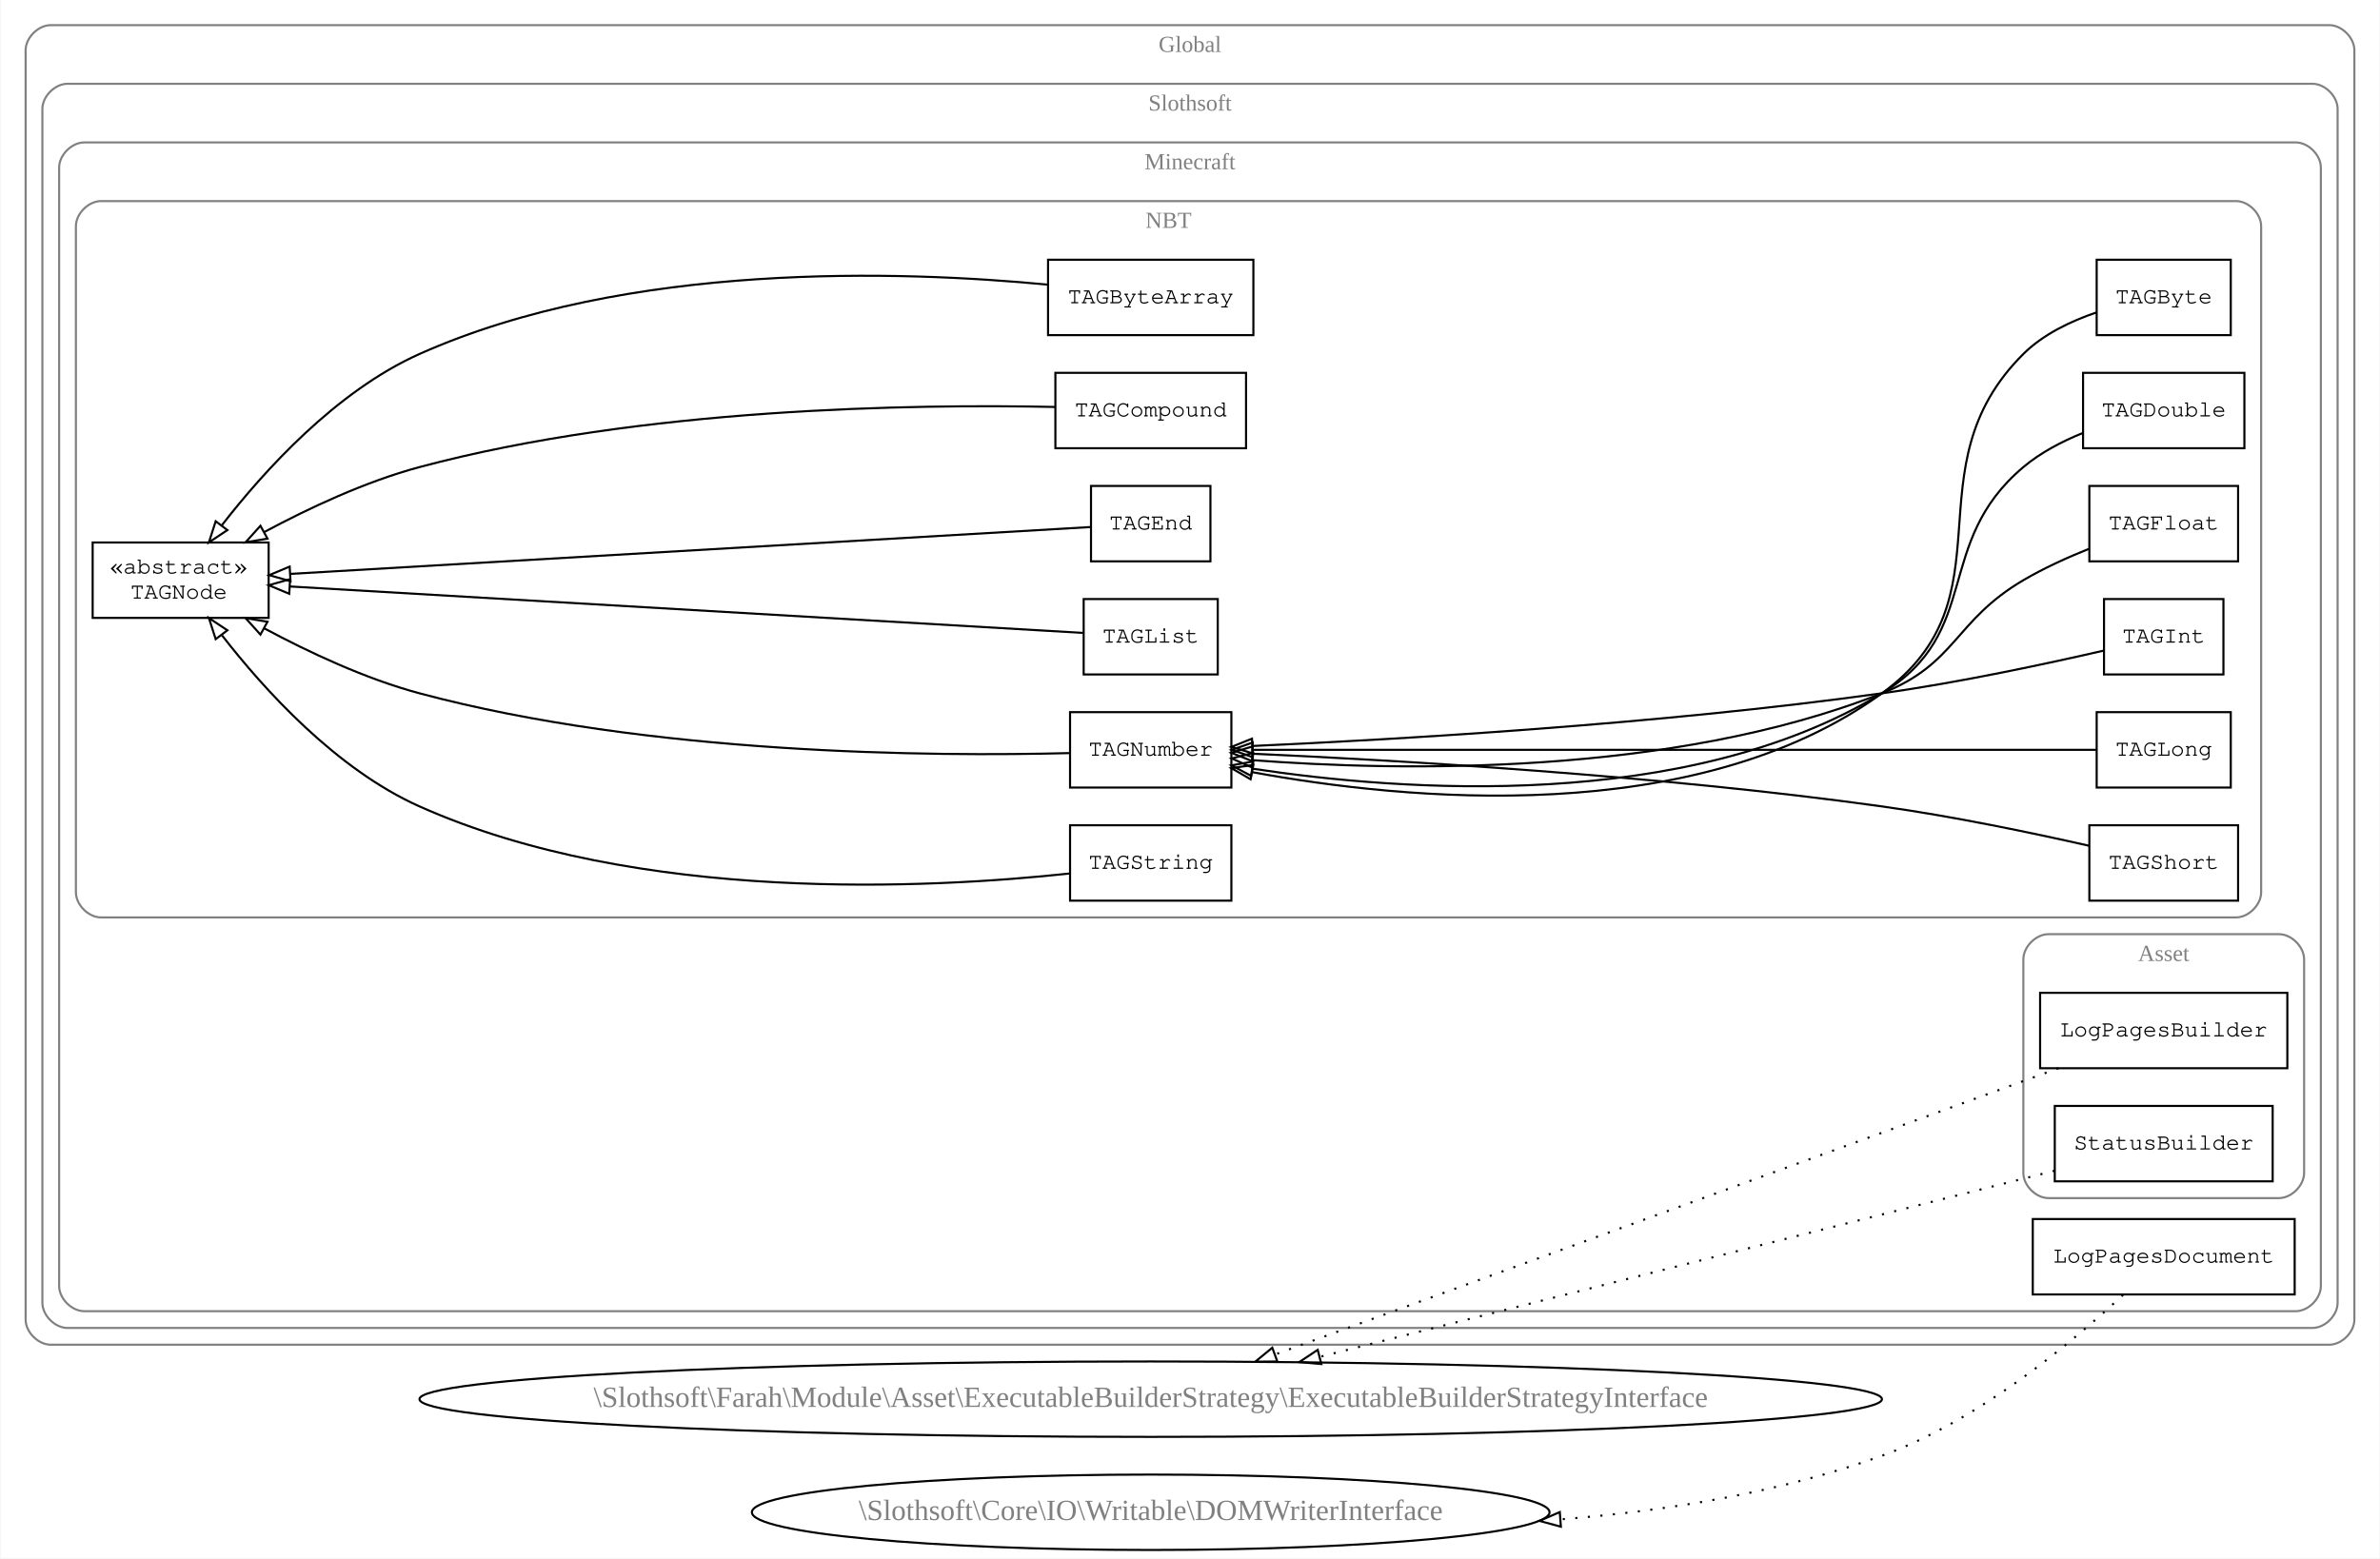
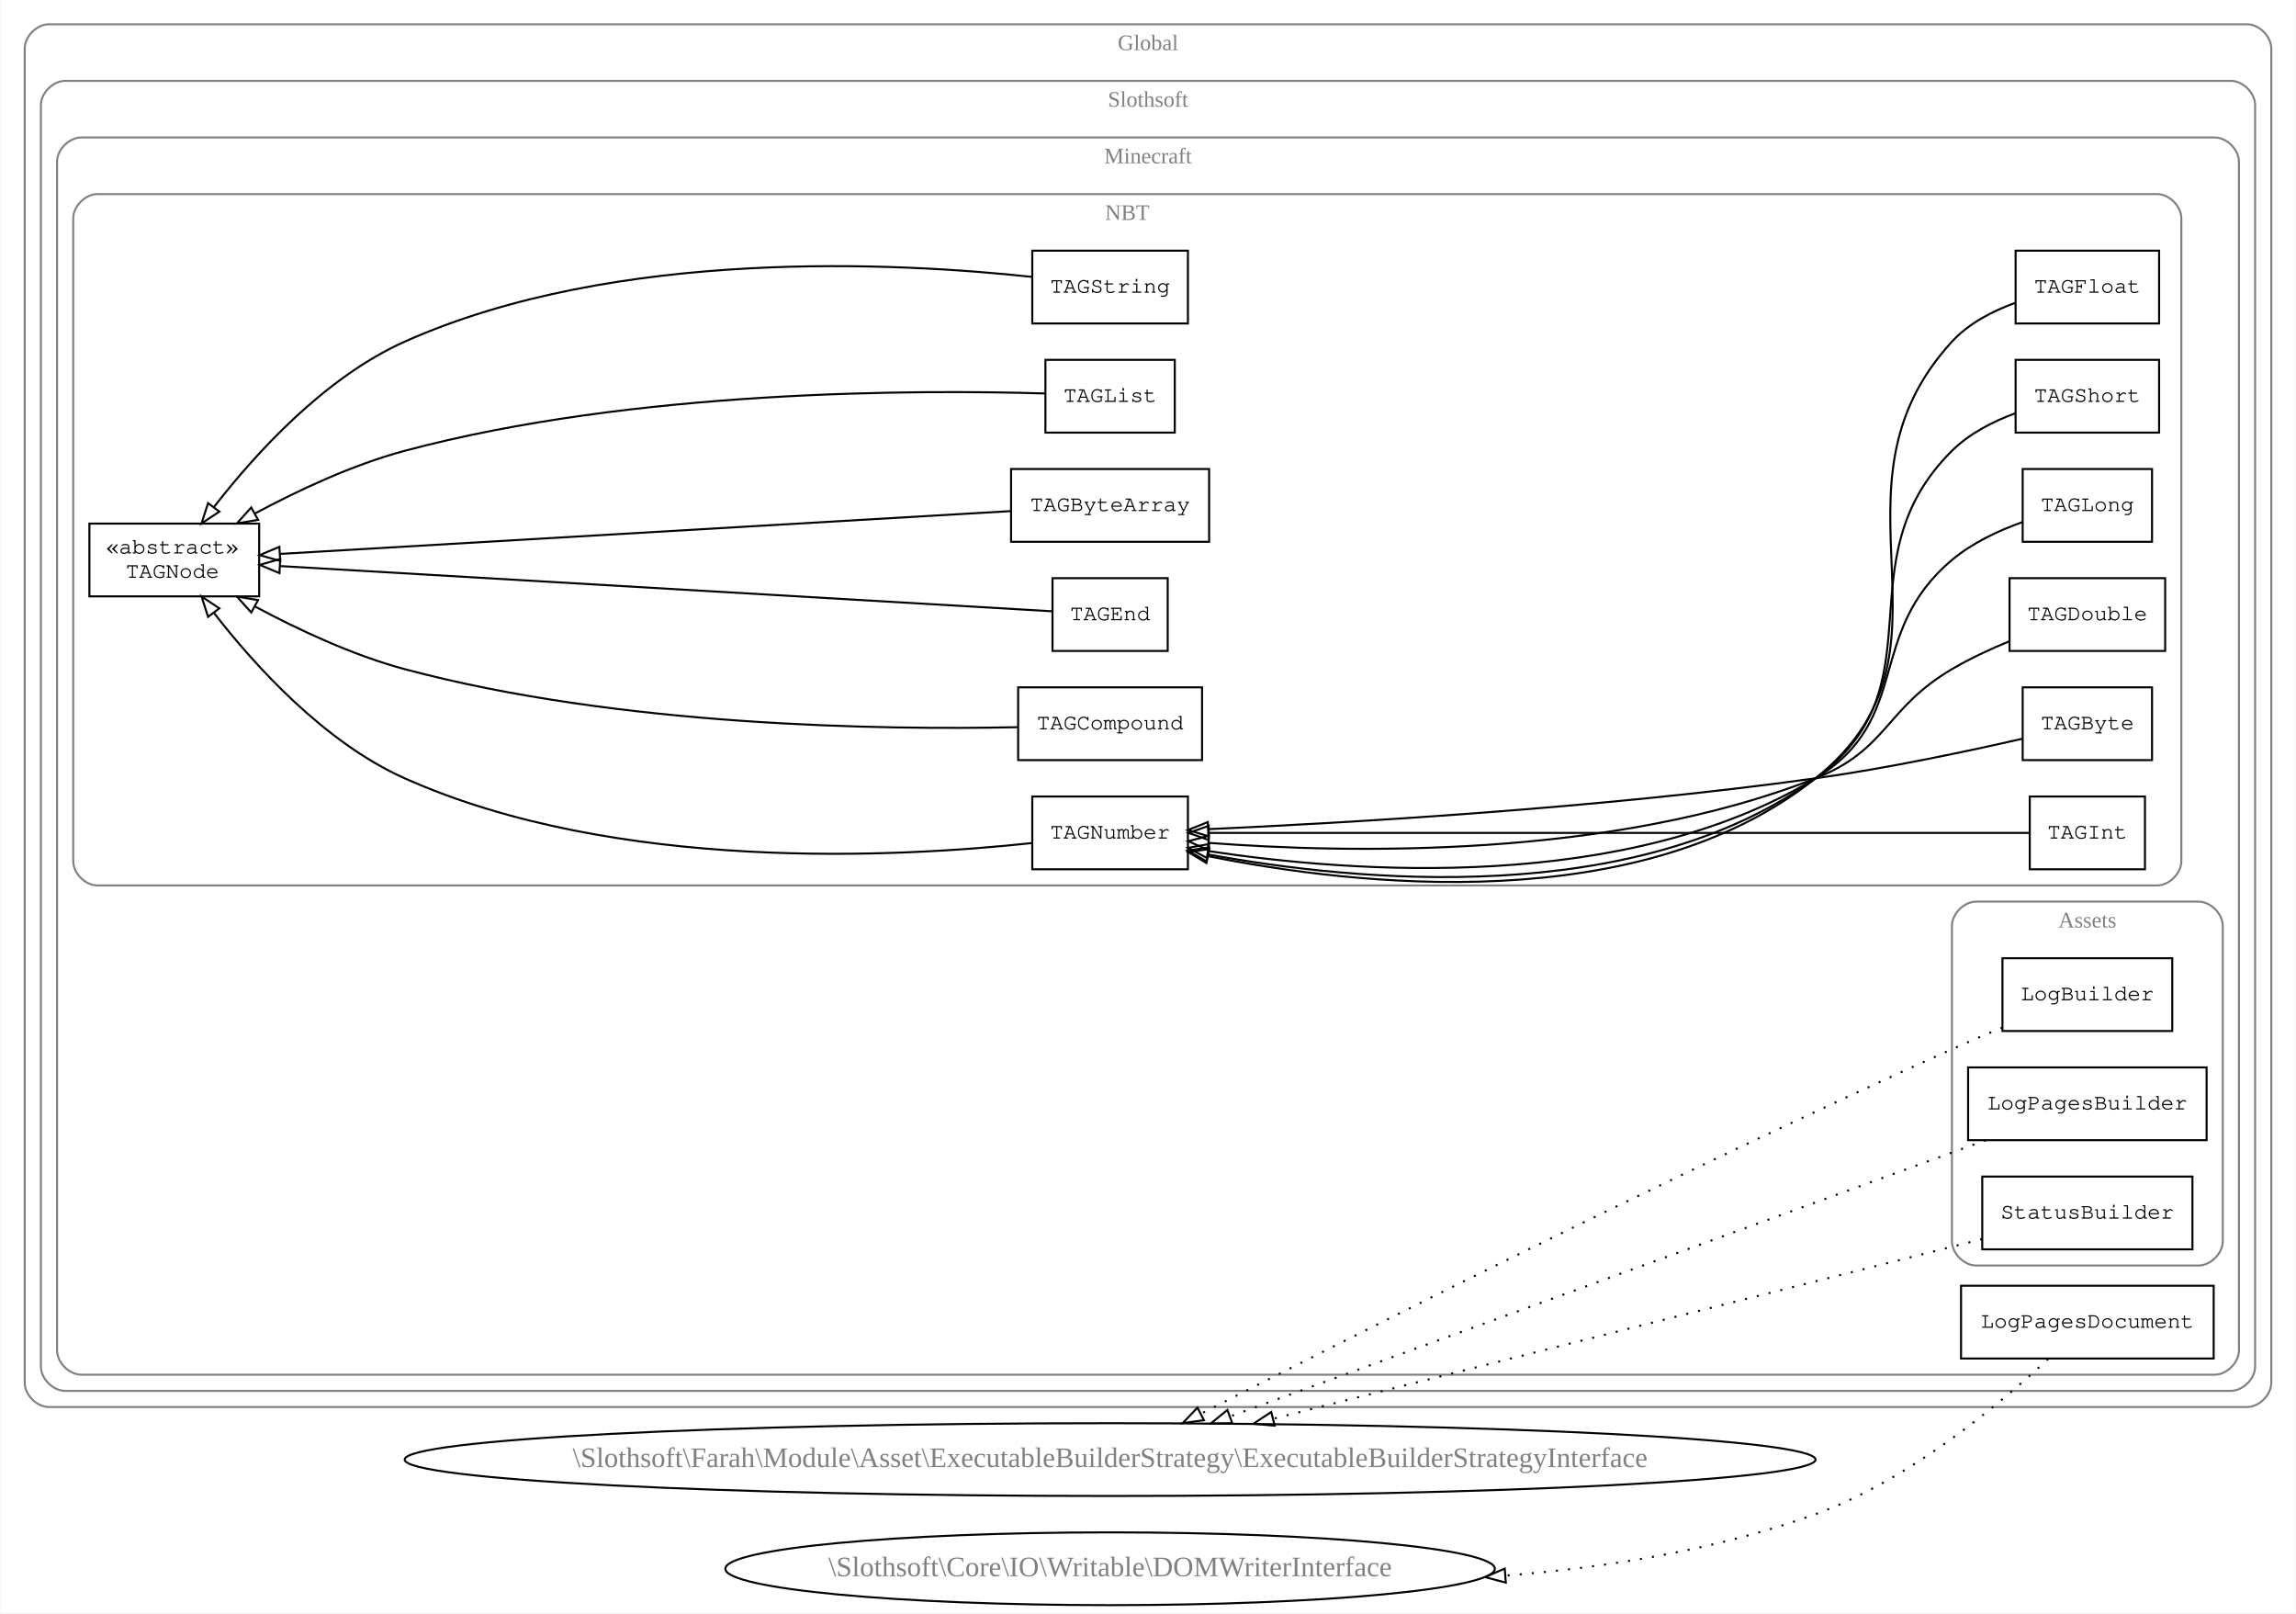
- <svg xmlns="http://www.w3.org/2000/svg" width="1136pt" height="744pt" viewBox="0.00 0.00 1135.54 744.00">
-   <g id="graph0" class="graph" transform="scale(1 1) rotate(0) translate(4 740)">
-     <polygon fill="white" stroke="none" points="-4,4 -4,-740 1131.54,-740 1131.54,4 -4,4" />
+ <svg xmlns="http://www.w3.org/2000/svg" width="1136pt" height="798pt" viewBox="0.00 0.00 1135.54 798.00">
+   <g id="graph0" class="graph" transform="scale(1 1) rotate(0) translate(4 794)">
+     <polygon fill="white" stroke="none" points="-4,4 -4,-794 1131.54,-794 1131.54,4 -4,4" />
    <g id="clust1" class="cluster">
-       <path fill="none" stroke="gray" d="M20,-98C20,-98 1107.54,-98 1107.54,-98 1113.54,-98 1119.54,-104 1119.54,-110 1119.54,-110 1119.54,-716 1119.54,-716 1119.54,-722 1113.54,-728 1107.54,-728 1107.54,-728 20,-728 20,-728 14,-728 8,-722 8,-716 8,-716 8,-110 8,-110 8,-104 14,-98 20,-98" />
-       <text text-anchor="middle" x="563.769" y="-715.2" font-family="Times New Roman,serif" font-size="11.00" fill="gray">Global</text>
+       <path fill="none" stroke="gray" d="M20,-98C20,-98 1107.54,-98 1107.54,-98 1113.54,-98 1119.54,-104 1119.54,-110 1119.54,-110 1119.54,-770 1119.54,-770 1119.54,-776 1113.54,-782 1107.54,-782 1107.54,-782 20,-782 20,-782 14,-782 8,-776 8,-770 8,-770 8,-110 8,-110 8,-104 14,-98 20,-98" />
+       <text text-anchor="middle" x="563.769" y="-769.2" font-family="Times New Roman,serif" font-size="11.00" fill="gray">Global</text>
    </g>
    <g id="clust2" class="cluster">
-       <path fill="none" stroke="gray" d="M28,-106C28,-106 1099.54,-106 1099.54,-106 1105.54,-106 1111.54,-112 1111.54,-118 1111.54,-118 1111.54,-688 1111.54,-688 1111.54,-694 1105.54,-700 1099.54,-700 1099.54,-700 28,-700 28,-700 22,-700 16,-694 16,-688 16,-688 16,-118 16,-118 16,-112 22,-106 28,-106" />
-       <text text-anchor="middle" x="563.769" y="-687.2" font-family="Times New Roman,serif" font-size="11.00" fill="gray">Slothsoft</text>
+       <path fill="none" stroke="gray" d="M28,-106C28,-106 1099.54,-106 1099.54,-106 1105.54,-106 1111.54,-112 1111.54,-118 1111.54,-118 1111.54,-742 1111.54,-742 1111.54,-748 1105.54,-754 1099.54,-754 1099.54,-754 28,-754 28,-754 22,-754 16,-748 16,-742 16,-742 16,-118 16,-118 16,-112 22,-106 28,-106" />
+       <text text-anchor="middle" x="563.769" y="-741.2" font-family="Times New Roman,serif" font-size="11.00" fill="gray">Slothsoft</text>
    </g>
    <g id="clust3" class="cluster">
-       <path fill="none" stroke="gray" d="M36,-114C36,-114 1091.54,-114 1091.54,-114 1097.54,-114 1103.54,-120 1103.54,-126 1103.54,-126 1103.54,-660 1103.54,-660 1103.54,-666 1097.54,-672 1091.54,-672 1091.54,-672 36,-672 36,-672 30,-672 24,-666 24,-660 24,-660 24,-126 24,-126 24,-120 30,-114 36,-114" />
-       <text text-anchor="middle" x="563.769" y="-659.2" font-family="Times New Roman,serif" font-size="11.00" fill="gray">Minecraft</text>
+       <path fill="none" stroke="gray" d="M36,-114C36,-114 1091.54,-114 1091.54,-114 1097.54,-114 1103.54,-120 1103.54,-126 1103.54,-126 1103.54,-714 1103.54,-714 1103.54,-720 1097.54,-726 1091.54,-726 1091.54,-726 36,-726 36,-726 30,-726 24,-720 24,-714 24,-714 24,-126 24,-126 24,-120 30,-114 36,-114" />
+       <text text-anchor="middle" x="563.769" y="-713.2" font-family="Times New Roman,serif" font-size="11.00" fill="gray">Minecraft</text>
    </g>
    <g id="clust4" class="cluster">
-       <path fill="none" stroke="gray" d="M973.538,-168C973.538,-168 1083.54,-168 1083.54,-168 1089.54,-168 1095.54,-174 1095.54,-180 1095.54,-180 1095.54,-282 1095.54,-282 1095.54,-288 1089.54,-294 1083.54,-294 1083.54,-294 973.538,-294 973.538,-294 967.538,-294 961.538,-288 961.538,-282 961.538,-282 961.538,-180 961.538,-180 961.538,-174 967.538,-168 973.538,-168" />
-       <text text-anchor="middle" x="1028.54" y="-281.2" font-family="Times New Roman,serif" font-size="11.00" fill="gray">Asset</text>
+       <path fill="none" stroke="gray" d="M44,-356C44,-356 1063.04,-356 1063.04,-356 1069.04,-356 1075.04,-362 1075.04,-368 1075.04,-368 1075.04,-686 1075.04,-686 1075.04,-692 1069.04,-698 1063.04,-698 1063.04,-698 44,-698 44,-698 38,-698 32,-692 32,-686 32,-686 32,-368 32,-368 32,-362 38,-356 44,-356" />
+       <text text-anchor="middle" x="553.519" y="-685.2" font-family="Times New Roman,serif" font-size="11.00" fill="gray">NBT</text>
    </g>
    <g id="clust5" class="cluster">
-       <path fill="none" stroke="gray" d="M44,-302C44,-302 1063.04,-302 1063.04,-302 1069.04,-302 1075.04,-308 1075.04,-314 1075.04,-314 1075.04,-632 1075.04,-632 1075.04,-638 1069.04,-644 1063.04,-644 1063.04,-644 44,-644 44,-644 38,-644 32,-638 32,-632 32,-632 32,-314 32,-314 32,-308 38,-302 44,-302" />
-       <text text-anchor="middle" x="553.519" y="-631.2" font-family="Times New Roman,serif" font-size="11.00" fill="gray">NBT</text>
+       <path fill="none" stroke="gray" d="M973.538,-168C973.538,-168 1083.54,-168 1083.54,-168 1089.54,-168 1095.54,-174 1095.54,-180 1095.54,-180 1095.54,-336 1095.54,-336 1095.54,-342 1089.54,-348 1083.54,-348 1083.54,-348 973.538,-348 973.538,-348 967.538,-348 961.538,-342 961.538,-336 961.538,-336 961.538,-180 961.538,-180 961.538,-174 967.538,-168 973.538,-168" />
+       <text text-anchor="middle" x="1028.54" y="-335.2" font-family="Times New Roman,serif" font-size="11.00" fill="gray">Assets</text>
    </g>
    <g id="node1" class="node">
+       <polygon fill="none" stroke="black" points="1064.04,-670 993.038,-670 993.038,-634 1064.04,-634 1064.04,-670" />
+       <text text-anchor="middle" x="1028.54" y="-649.2" font-family="Courier,monospace" font-size="11.00">TAGFloat</text>
+     </g>
+     <g id="node11" class="node">
+       <polygon fill="none" stroke="black" points="583.519,-400 506.519,-400 506.519,-364 583.519,-364 583.519,-400" />
+       <text text-anchor="middle" x="545.019" y="-379.2" font-family="Courier,monospace" font-size="11.00">TAGNumber</text>
+     </g>
+     <g id="edge1" class="edge">
+       <path fill="none" stroke="black" d="M992.867,-644.178C981.575,-640.112 969.827,-634.029 961.538,-625 893.52,-550.908 972.707,-471.668 894.038,-409 807.231,-339.849 666.52,-355.818 593.453,-370.511" />
+       <polygon fill="none" stroke="black" points="592.678,-367.097 583.605,-372.567 594.109,-373.949 592.678,-367.097" />
+     </g>
+     <g id="node2" class="node">
+       <polygon fill="none" stroke="black" points="1064.04,-616 993.038,-616 993.038,-580 1064.04,-580 1064.04,-616" />
+       <text text-anchor="middle" x="1028.54" y="-595.2" font-family="Courier,monospace" font-size="11.00">TAGShort</text>
+     </g>
+     <g id="edge2" class="edge">
+       <path fill="none" stroke="black" d="M992.984,-589.613C981.834,-585.512 970.145,-579.551 961.538,-571 906.206,-516.024 957.215,-454.746 894.038,-409 804.564,-344.212 666.059,-357.999 593.712,-371.311" />
+       <polygon fill="none" stroke="black" points="592.694,-367.943 583.532,-373.262 594.012,-374.817 592.694,-367.943" />
+     </g>
+     <g id="node3" class="node">
+       <polygon fill="none" stroke="black" points="124,-535 40,-535 40,-499 124,-499 124,-535" />
+       <text text-anchor="start" x="48" y="-520.2" font-family="Courier,monospace" font-size="11.00">«abstract»</text>
+       <text text-anchor="start" x="58" y="-508.2" font-family="Courier,monospace" font-size="11.00">TAGNode</text>
+     </g>
+     <g id="node4" class="node">
+       <polygon fill="none" stroke="black" points="1060.54,-562 996.538,-562 996.538,-526 1060.54,-526 1060.54,-562" />
+       <text text-anchor="middle" x="1028.54" y="-541.2" font-family="Courier,monospace" font-size="11.00">TAGLong</text>
+     </g>
+     <g id="edge3" class="edge">
+       <path fill="none" stroke="black" d="M996.449,-535.764C984.613,-531.539 971.573,-525.457 961.538,-517 918.254,-480.524 942.447,-438.335 894.038,-409 800.057,-352.049 664.604,-362.231 593.583,-373.016" />
+       <polygon fill="none" stroke="black" points="592.912,-369.579 583.585,-374.604 594.01,-376.492 592.912,-369.579" />
+     </g>
+     <g id="node5" class="node">
+       <polygon fill="none" stroke="black" points="583.519,-670 506.519,-670 506.519,-634 583.519,-634 583.519,-670" />
+       <text text-anchor="middle" x="545.019" y="-649.2" font-family="Courier,monospace" font-size="11.00">TAGString</text>
+     </g>
+     <g id="edge4" class="edge">
+       <path fill="none" stroke="black" d="M506.472,-657.019C440.431,-664.169 300.578,-671.714 196,-625 156.153,-607.2 121.775,-569.143 101.721,-543.305" />
+       <polygon fill="none" stroke="black" points="104.306,-540.921 95.482,-535.057 98.724,-545.144 104.306,-540.921" />
+     </g>
+     <g id="node6" class="node">
+       <polygon fill="none" stroke="black" points="577.019,-616 513.019,-616 513.019,-580 577.019,-580 577.019,-616" />
+       <text text-anchor="middle" x="545.019" y="-595.2" font-family="Courier,monospace" font-size="11.00">TAGList</text>
+     </g>
+     <g id="edge5" class="edge">
+       <path fill="none" stroke="black" d="M512.651,-599.367C450.869,-601.234 309.567,-601.407 196,-571 170.203,-564.093 143.148,-551.383 121.981,-540.029" />
+       <polygon fill="none" stroke="black" points="123.445,-536.84 112.994,-535.101 120.079,-542.978 123.445,-536.84" />
+     </g>
+     <g id="node7" class="node">
+       <polygon fill="none" stroke="black" points="594.019,-562 496.019,-562 496.019,-526 594.019,-526 594.019,-562" />
+       <text text-anchor="middle" x="545.019" y="-541.2" font-family="Courier,monospace" font-size="11.00">TAGByteArray</text>
+     </g>
+     <g id="edge8" class="edge">
+       <path fill="none" stroke="black" d="M495.987,-541.187C408.582,-536.068 224.288,-525.275 134.435,-520.012" />
+       <polygon fill="none" stroke="black" points="134.406,-516.505 124.218,-519.414 133.996,-523.493 134.406,-516.505" />
+     </g>
+     <g id="node8" class="node">
+       <polygon fill="none" stroke="black" points="1067.04,-508 990.038,-508 990.038,-472 1067.04,-472 1067.04,-508" />
+       <text text-anchor="middle" x="1028.54" y="-487.2" font-family="Courier,monospace" font-size="11.00">TAGDouble</text>
+     </g>
+     <g id="edge9" class="edge">
+       <path fill="none" stroke="black" d="M989.988,-476.81C980.448,-472.877 970.396,-468.208 961.538,-463 928.42,-443.527 929.772,-423.11 894.038,-409 792.976,-369.093 662.765,-371.841 593.808,-377.071" />
+       <polygon fill="none" stroke="black" points="593.37,-373.595 583.685,-377.891 593.935,-380.572 593.37,-373.595" />
+     </g>
+     <g id="node9" class="node">
+       <polygon fill="none" stroke="black" points="1060.54,-454 996.538,-454 996.538,-418 1060.54,-418 1060.54,-454" />
+       <text text-anchor="middle" x="1028.54" y="-433.2" font-family="Courier,monospace" font-size="11.00">TAGByte</text>
+     </g>
+     <g id="edge11" class="edge">
+       <path fill="none" stroke="black" d="M996.433,-428.587C969.494,-422.437 929.402,-413.929 894.038,-409 787.355,-394.13 661.048,-386.893 593.794,-383.858" />
+       <polygon fill="none" stroke="black" points="593.664,-380.349 583.52,-383.407 593.356,-387.342 593.664,-380.349" />
+     </g>
+     <g id="node10" class="node">
+       <polygon fill="none" stroke="black" points="573.519,-508 516.519,-508 516.519,-472 573.519,-472 573.519,-508" />
+       <text text-anchor="middle" x="545.019" y="-487.2" font-family="Courier,monospace" font-size="11.00">TAGEnd</text>
+     </g>
+     <g id="edge13" class="edge">
+       <path fill="none" stroke="black" d="M516.218,-491.628C440.899,-496.039 232.03,-508.272 134.459,-513.986" />
+       <polygon fill="none" stroke="black" points="134.027,-510.505 124.249,-514.584 134.437,-517.493 134.027,-510.505" />
+     </g>
+     <g id="edge14" class="edge">
+       <path fill="none" stroke="black" d="M506.472,-376.981C440.431,-369.831 300.578,-362.286 196,-409 156.153,-426.8 121.775,-464.857 101.721,-490.695" />
+       <polygon fill="none" stroke="black" points="98.724,-488.856 95.482,-498.943 104.306,-493.079 98.724,-488.856" />
+     </g>
+     <g id="node12" class="node">
+       <polygon fill="none" stroke="black" points="590.519,-454 499.519,-454 499.519,-418 590.519,-418 590.519,-454" />
+       <text text-anchor="middle" x="545.019" y="-433.2" font-family="Courier,monospace" font-size="11.00">TAGCompound</text>
+     </g>
+     <g id="edge15" class="edge">
+       <path fill="none" stroke="black" d="M499.47,-434.295C432.416,-432.875 302.103,-434.591 196,-463 170.203,-469.907 143.148,-482.617 121.981,-493.971" />
+       <polygon fill="none" stroke="black" points="120.079,-491.022 112.994,-498.899 123.445,-497.16 120.079,-491.022" />
+     </g>
+     <g id="node13" class="node">
+       <polygon fill="none" stroke="black" points="1057.04,-400 1000.04,-400 1000.04,-364 1057.04,-364 1057.04,-400" />
+       <text text-anchor="middle" x="1028.54" y="-379.2" font-family="Courier,monospace" font-size="11.00">TAGInt</text>
+     </g>
+     <g id="edge16" class="edge">
+       <path fill="none" stroke="black" d="M999.92,-382C920.98,-382 693.664,-382 593.912,-382" />
+       <polygon fill="none" stroke="black" points="593.813,-378.5 583.813,-382 593.813,-385.5 593.813,-378.5" />
+     </g>
+     <g id="node14" class="node">
+       <polygon fill="none" stroke="black" points="1070.54,-320 986.538,-320 986.538,-284 1070.54,-284 1070.54,-320" />
+       <text text-anchor="middle" x="1028.54" y="-299.2" font-family="Courier,monospace" font-size="11.00">LogBuilder</text>
+     </g>
+     <g id="node18" class="node">
+       <ellipse fill="none" stroke="black" cx="545.019" cy="-72" rx="349.038" ry="18" />
+       <text text-anchor="middle" x="545.019" y="-68.3" font-family="Times New Roman,serif" font-size="14.00" fill="gray">\Slothsoft\Farah\Module\Asset\ExecutableBuilderStrategy\ExecutableBuilderStrategyInterface</text>
+     </g>
+     <g id="edge6" class="edge">
+       <path fill="none" stroke="black" stroke-dasharray="1,5" d="M986.519,-285.711C978.208,-282.273 969.559,-278.595 961.538,-275 824.357,-213.511 665.56,-133.372 590.154,-94.759" />
+       <polygon fill="none" stroke="black" points="591.44,-91.485 580.945,-90.037 588.246,-97.714 591.44,-91.485" />
+     </g>
+     <g id="node15" class="node">
      <polygon fill="none" stroke="black" points="1087.54,-266 969.538,-266 969.538,-230 1087.54,-230 1087.54,-266" />
      <text text-anchor="middle" x="1028.54" y="-245.2" font-family="Courier,monospace" font-size="11.00">LogPagesBuilder</text>
    </g>
-     <g id="node17" class="node">
-       <ellipse fill="none" stroke="black" cx="545.019" cy="-72" rx="349.038" ry="18" />
-       <text text-anchor="middle" x="545.019" y="-68.3" font-family="Times New Roman,serif" font-size="14.00" fill="gray">\Slothsoft\Farah\Module\Asset\ExecutableBuilderStrategy\ExecutableBuilderStrategyInterface</text>
-     </g>
-     <g id="edge1" class="edge">
+     <g id="edge7" class="edge">
      <path fill="none" stroke="black" stroke-dasharray="1,5" d="M978.27,-229.992C888.82,-197.297 700.129,-128.329 604.386,-93.334" />
      <polygon fill="none" stroke="black" points="605.453,-89.997 594.859,-89.851 603.049,-96.572 605.453,-89.997" />
    </g>
-     <g id="node2" class="node">
+     <g id="node16" class="node">
      <polygon fill="none" stroke="black" points="1080.54,-212 976.538,-212 976.538,-176 1080.54,-176 1080.54,-212" />
      <text text-anchor="middle" x="1028.54" y="-191.2" font-family="Courier,monospace" font-size="11.00">StatusBuilder</text>
    </g>
-     <g id="edge2" class="edge">
+     <g id="edge10" class="edge">
      <path fill="none" stroke="black" stroke-dasharray="1,5" d="M976.463,-181.059C892.605,-159.813 725.136,-117.382 625.612,-92.166" />
      <polygon fill="none" stroke="black" points="626.455,-88.769 615.901,-89.706 624.735,-95.555 626.455,-88.769" />
    </g>
-     <g id="node3" class="node">
-       <polygon fill="none" stroke="black" points="1060.54,-616 996.538,-616 996.538,-580 1060.54,-580 1060.54,-616" />
-       <text text-anchor="middle" x="1028.54" y="-595.2" font-family="Courier,monospace" font-size="11.00">TAGByte</text>
-     </g>
-     <g id="node13" class="node">
-       <polygon fill="none" stroke="black" points="583.519,-400 506.519,-400 506.519,-364 583.519,-364 583.519,-400" />
-       <text text-anchor="middle" x="545.019" y="-379.2" font-family="Courier,monospace" font-size="11.00">TAGNumber</text>
-     </g>
-     <g id="edge4" class="edge">
-       <path fill="none" stroke="black" d="M996.377,-590.811C984.252,-586.702 971.023,-580.424 961.538,-571 906.206,-516.024 957.215,-454.746 894.038,-409 804.564,-344.212 666.059,-357.999 593.712,-371.311" />
-       <polygon fill="none" stroke="black" points="592.694,-367.943 583.532,-373.262 594.012,-374.817 592.694,-367.943" />
-     </g>
-     <g id="node4" class="node">
-       <polygon fill="none" stroke="black" points="594.019,-616 496.019,-616 496.019,-580 594.019,-580 594.019,-616" />
-       <text text-anchor="middle" x="545.019" y="-595.2" font-family="Courier,monospace" font-size="11.00">TAGByteArray</text>
-     </g>
-     <g id="node12" class="node">
-       <polygon fill="none" stroke="black" points="124,-481 40,-481 40,-445 124,-445 124,-481" />
-       <text text-anchor="start" x="48" y="-466.2" font-family="Courier,monospace" font-size="11.00">«abstract»</text>
-       <text text-anchor="start" x="58" y="-454.2" font-family="Courier,monospace" font-size="11.00">TAGNode</text>
-     </g>
-     <g id="edge5" class="edge">
-       <path fill="none" stroke="black" d="M495.968,-604.093C426.461,-610.79 295.321,-615.366 196,-571 156.153,-553.2 121.775,-515.143 101.721,-489.305" />
-       <polygon fill="none" stroke="black" points="104.306,-486.921 95.482,-481.057 98.724,-491.144 104.306,-486.921" />
-     </g>
-     <g id="node5" class="node">
-       <polygon fill="none" stroke="black" points="590.519,-562 499.519,-562 499.519,-526 590.519,-526 590.519,-562" />
-       <text text-anchor="middle" x="545.019" y="-541.2" font-family="Courier,monospace" font-size="11.00">TAGCompound</text>
-     </g>
-     <g id="edge6" class="edge">
-       <path fill="none" stroke="black" d="M499.47,-545.705C432.416,-547.125 302.103,-545.409 196,-517 170.203,-510.093 143.148,-497.383 121.981,-486.029" />
-       <polygon fill="none" stroke="black" points="123.445,-482.84 112.994,-481.101 120.079,-488.978 123.445,-482.84" />
-     </g>
-     <g id="node6" class="node">
-       <polygon fill="none" stroke="black" points="1067.04,-562 990.038,-562 990.038,-526 1067.04,-526 1067.04,-562" />
-       <text text-anchor="middle" x="1028.54" y="-541.2" font-family="Courier,monospace" font-size="11.00">TAGDouble</text>
-     </g>
-     <g id="edge7" class="edge">
-       <path fill="none" stroke="black" d="M989.993,-533.31C980.035,-529.282 969.774,-523.941 961.538,-517 918.254,-480.524 942.447,-438.335 894.038,-409 800.057,-352.049 664.604,-362.231 593.583,-373.016" />
-       <polygon fill="none" stroke="black" points="592.912,-369.579 583.585,-374.604 594.01,-376.492 592.912,-369.579" />
-     </g>
-     <g id="node7" class="node">
-       <polygon fill="none" stroke="black" points="573.519,-508 516.519,-508 516.519,-472 573.519,-472 573.519,-508" />
-       <text text-anchor="middle" x="545.019" y="-487.2" font-family="Courier,monospace" font-size="11.00">TAGEnd</text>
-     </g>
-     <g id="edge8" class="edge">
-       <path fill="none" stroke="black" d="M516.218,-488.372C440.899,-483.961 232.03,-471.728 134.459,-466.014" />
-       <polygon fill="none" stroke="black" points="134.437,-462.507 124.249,-465.416 134.027,-469.495 134.437,-462.507" />
-     </g>
-     <g id="node8" class="node">
-       <polygon fill="none" stroke="black" points="1064.04,-508 993.038,-508 993.038,-472 1064.04,-472 1064.04,-508" />
-       <text text-anchor="middle" x="1028.54" y="-487.2" font-family="Courier,monospace" font-size="11.00">TAGFloat</text>
-     </g>
-     <g id="edge9" class="edge">
-       <path fill="none" stroke="black" d="M992.731,-477.926C982.396,-473.772 971.25,-468.71 961.538,-463 928.42,-443.527 929.772,-423.11 894.038,-409 792.976,-369.093 662.765,-371.841 593.808,-377.071" />
-       <polygon fill="none" stroke="black" points="593.37,-373.595 583.685,-377.891 593.935,-380.572 593.37,-373.595" />
-     </g>
-     <g id="node9" class="node">
-       <polygon fill="none" stroke="black" points="1057.04,-454 1000.04,-454 1000.04,-418 1057.04,-418 1057.04,-454" />
-       <text text-anchor="middle" x="1028.54" y="-433.2" font-family="Courier,monospace" font-size="11.00">TAGInt</text>
-     </g>
-     <g id="edge10" class="edge">
-       <path fill="none" stroke="black" d="M999.838,-429.368C972.955,-423.176 930.924,-414.141 894.038,-409 787.355,-394.13 661.048,-386.893 593.794,-383.858" />
-       <polygon fill="none" stroke="black" points="593.664,-380.349 583.52,-383.407 593.356,-387.342 593.664,-380.349" />
-     </g>
-     <g id="node10" class="node">
-       <polygon fill="none" stroke="black" points="577.019,-454 513.019,-454 513.019,-418 577.019,-418 577.019,-454" />
-       <text text-anchor="middle" x="545.019" y="-433.2" font-family="Courier,monospace" font-size="11.00">TAGList</text>
-     </g>
-     <g id="edge11" class="edge">
-       <path fill="none" stroke="black" d="M512.694,-437.835C434.479,-442.415 230.03,-454.389 134.095,-460.008" />
-       <polygon fill="none" stroke="black" points="133.83,-456.517 124.052,-460.596 134.239,-463.505 133.83,-456.517" />
-     </g>
-     <g id="node11" class="node">
-       <polygon fill="none" stroke="black" points="1060.54,-400 996.538,-400 996.538,-364 1060.54,-364 1060.54,-400" />
-       <text text-anchor="middle" x="1028.54" y="-379.2" font-family="Courier,monospace" font-size="11.00">TAGLong</text>
-     </g>
-     <g id="edge12" class="edge">
-       <path fill="none" stroke="black" d="M996.315,-382C914.276,-382 692.2,-382 593.921,-382" />
-       <polygon fill="none" stroke="black" points="593.684,-378.5 583.684,-382 593.684,-385.5 593.684,-378.5" />
-     </g>
-     <g id="edge13" class="edge">
-       <path fill="none" stroke="black" d="M506.436,-380.459C441.793,-378.787 305.908,-379.573 196,-409 170.203,-415.907 143.148,-428.617 121.981,-439.971" />
-       <polygon fill="none" stroke="black" points="120.079,-437.022 112.994,-444.899 123.445,-443.16 120.079,-437.022" />
-     </g>
-     <g id="node14" class="node">
-       <polygon fill="none" stroke="black" points="1064.04,-346 993.038,-346 993.038,-310 1064.04,-310 1064.04,-346" />
-       <text text-anchor="middle" x="1028.54" y="-325.2" font-family="Courier,monospace" font-size="11.00">TAGShort</text>
-     </g>
-     <g id="edge14" class="edge">
-       <path fill="none" stroke="black" d="M992.883,-336.22C966.052,-342.289 927.88,-350.283 894.038,-355 787.355,-369.87 661.048,-377.107 593.794,-380.142" />
-       <polygon fill="none" stroke="black" points="593.356,-376.658 583.52,-380.593 593.664,-383.651 593.356,-376.658" />
-     </g>
-     <g id="node15" class="node">
-       <polygon fill="none" stroke="black" points="583.519,-346 506.519,-346 506.519,-310 583.519,-310 583.519,-346" />
-       <text text-anchor="middle" x="545.019" y="-325.2" font-family="Courier,monospace" font-size="11.00">TAGString</text>
-     </g>
-     <g id="edge15" class="edge">
-       <path fill="none" stroke="black" d="M506.472,-322.981C440.431,-315.831 300.578,-308.286 196,-355 156.153,-372.8 121.775,-410.857 101.721,-436.695" />
-       <polygon fill="none" stroke="black" points="98.724,-434.856 95.482,-444.943 104.306,-439.079 98.724,-434.856" />
-     </g>
-     <g id="node16" class="node">
+     <g id="node17" class="node">
      <polygon fill="none" stroke="black" points="1091.04,-158 966.038,-158 966.038,-122 1091.04,-122 1091.04,-158" />
      <text text-anchor="middle" x="1028.54" y="-137.2" font-family="Courier,monospace" font-size="11.00">LogPagesDocument</text>
    </g>
-     <g id="node18" class="node">
+     <g id="node19" class="node">
      <ellipse fill="none" stroke="black" cx="545.019" cy="-18" rx="190.366" ry="18" />
      <text text-anchor="middle" x="545.019" y="-14.3" font-family="Times New Roman,serif" font-size="14.00" fill="gray">\Slothsoft\Core\IO\Writable\DOMWriterInterface</text>
    </g>
-     <g id="edge3" class="edge">
+     <g id="edge12" class="edge">
      <path fill="none" stroke="black" stroke-dasharray="1,5" d="M1009.13,-121.808C985.004,-99.265 940.301,-61.78 894.038,-45 845.97,-27.565 791.782,-18.69 740.73,-14.626" />
      <polygon fill="none" stroke="black" points="740.795,-11.121 730.564,-13.876 740.28,-18.103 740.795,-11.121" />
    </g>
  </g>
</svg>
